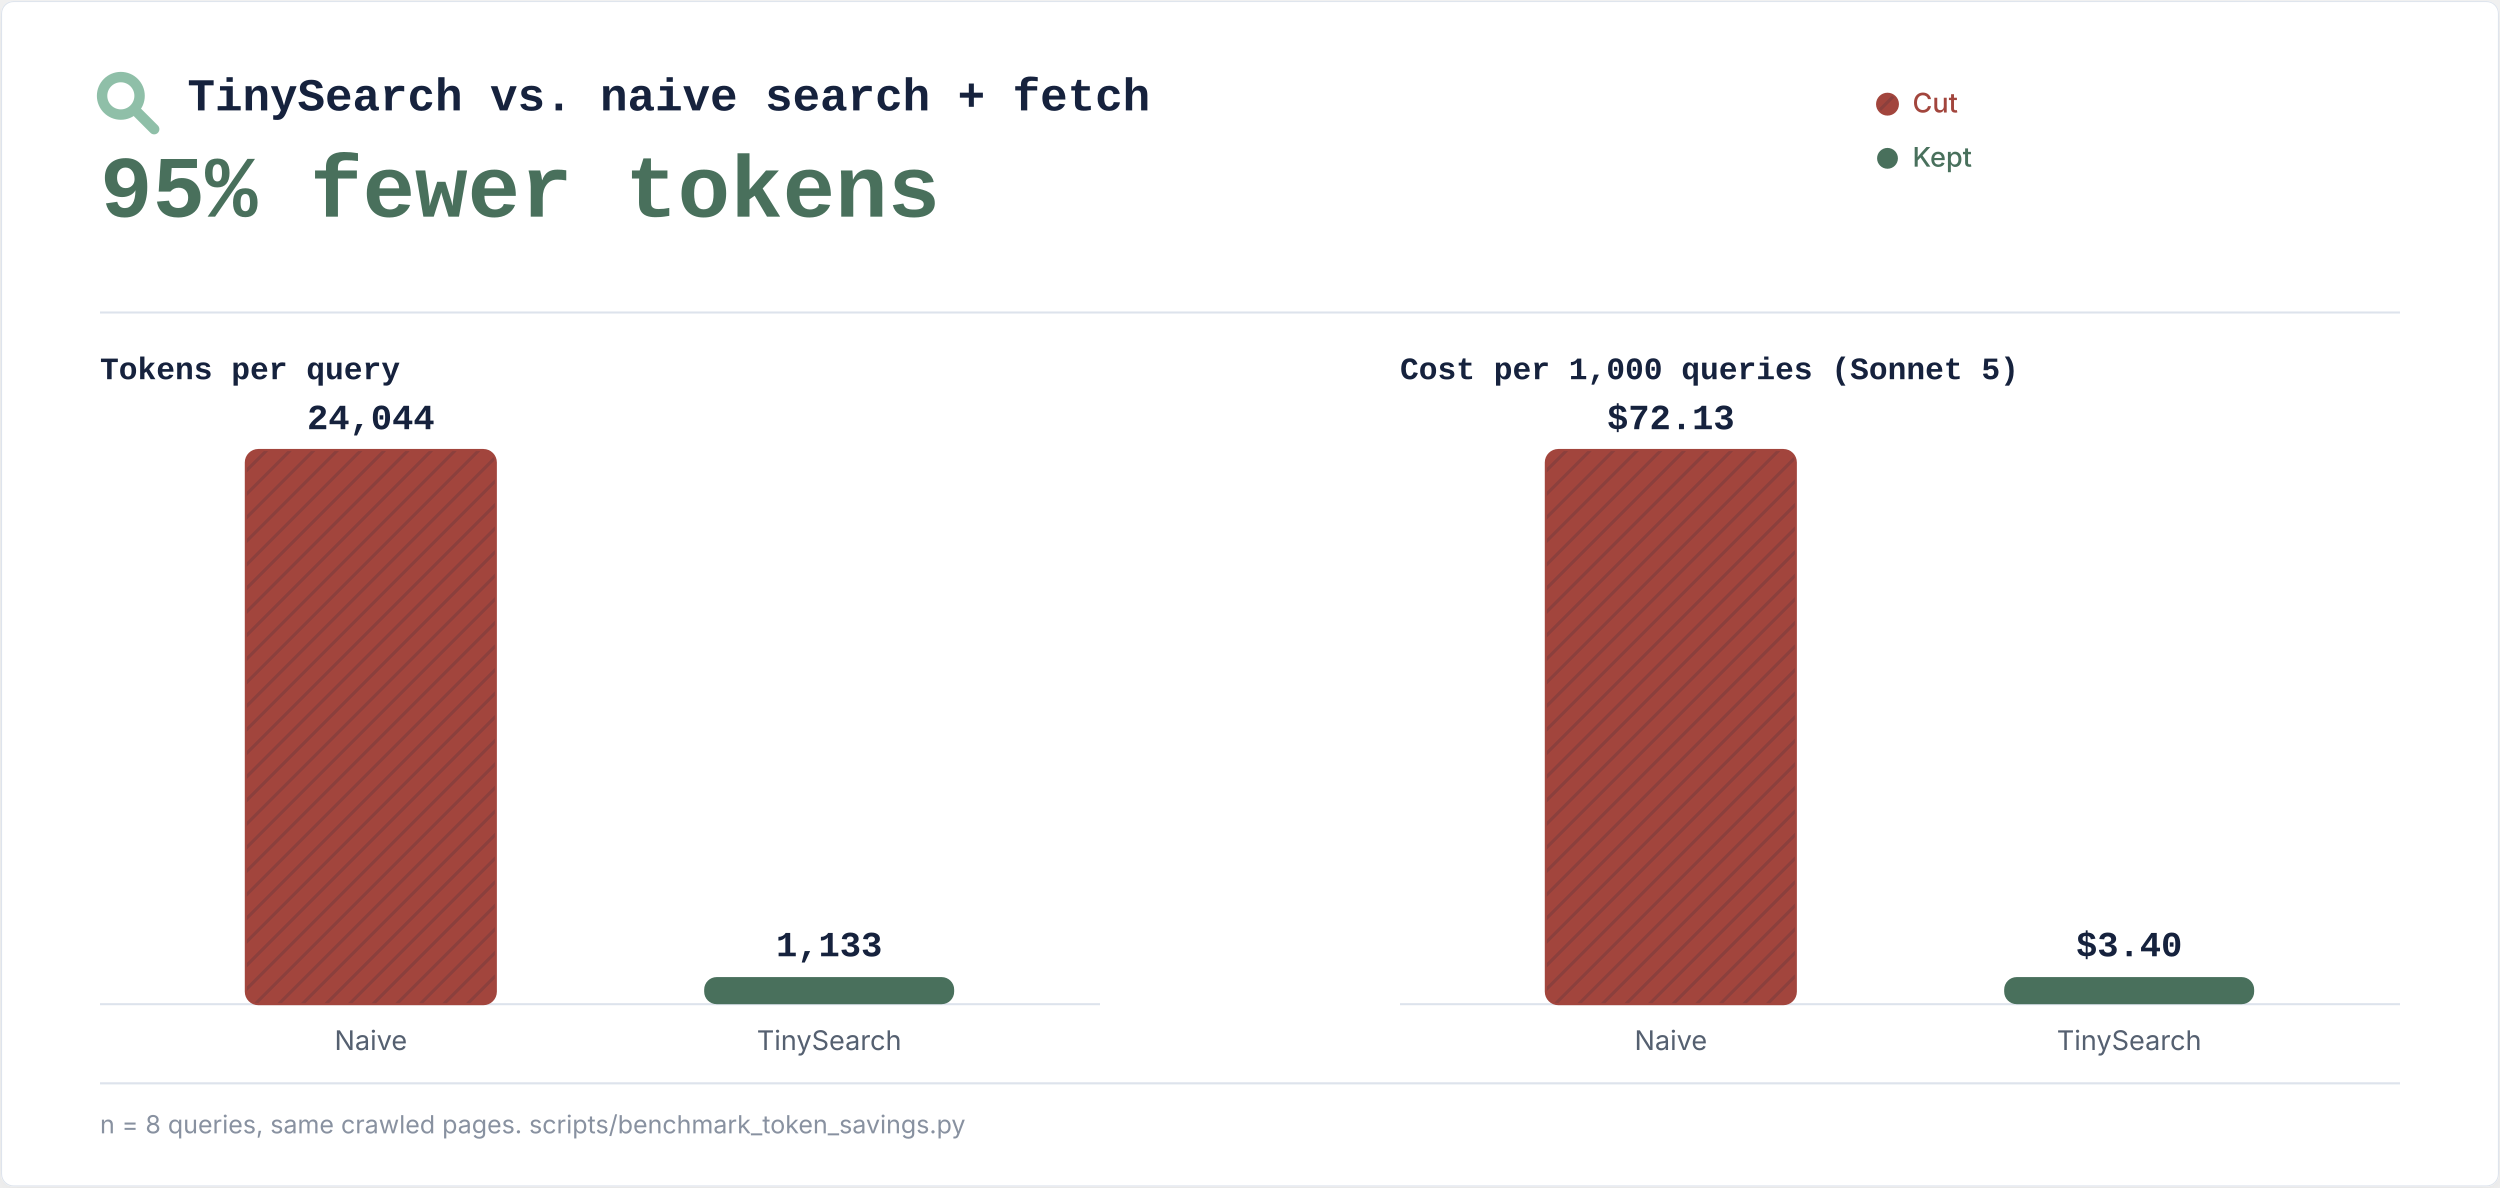
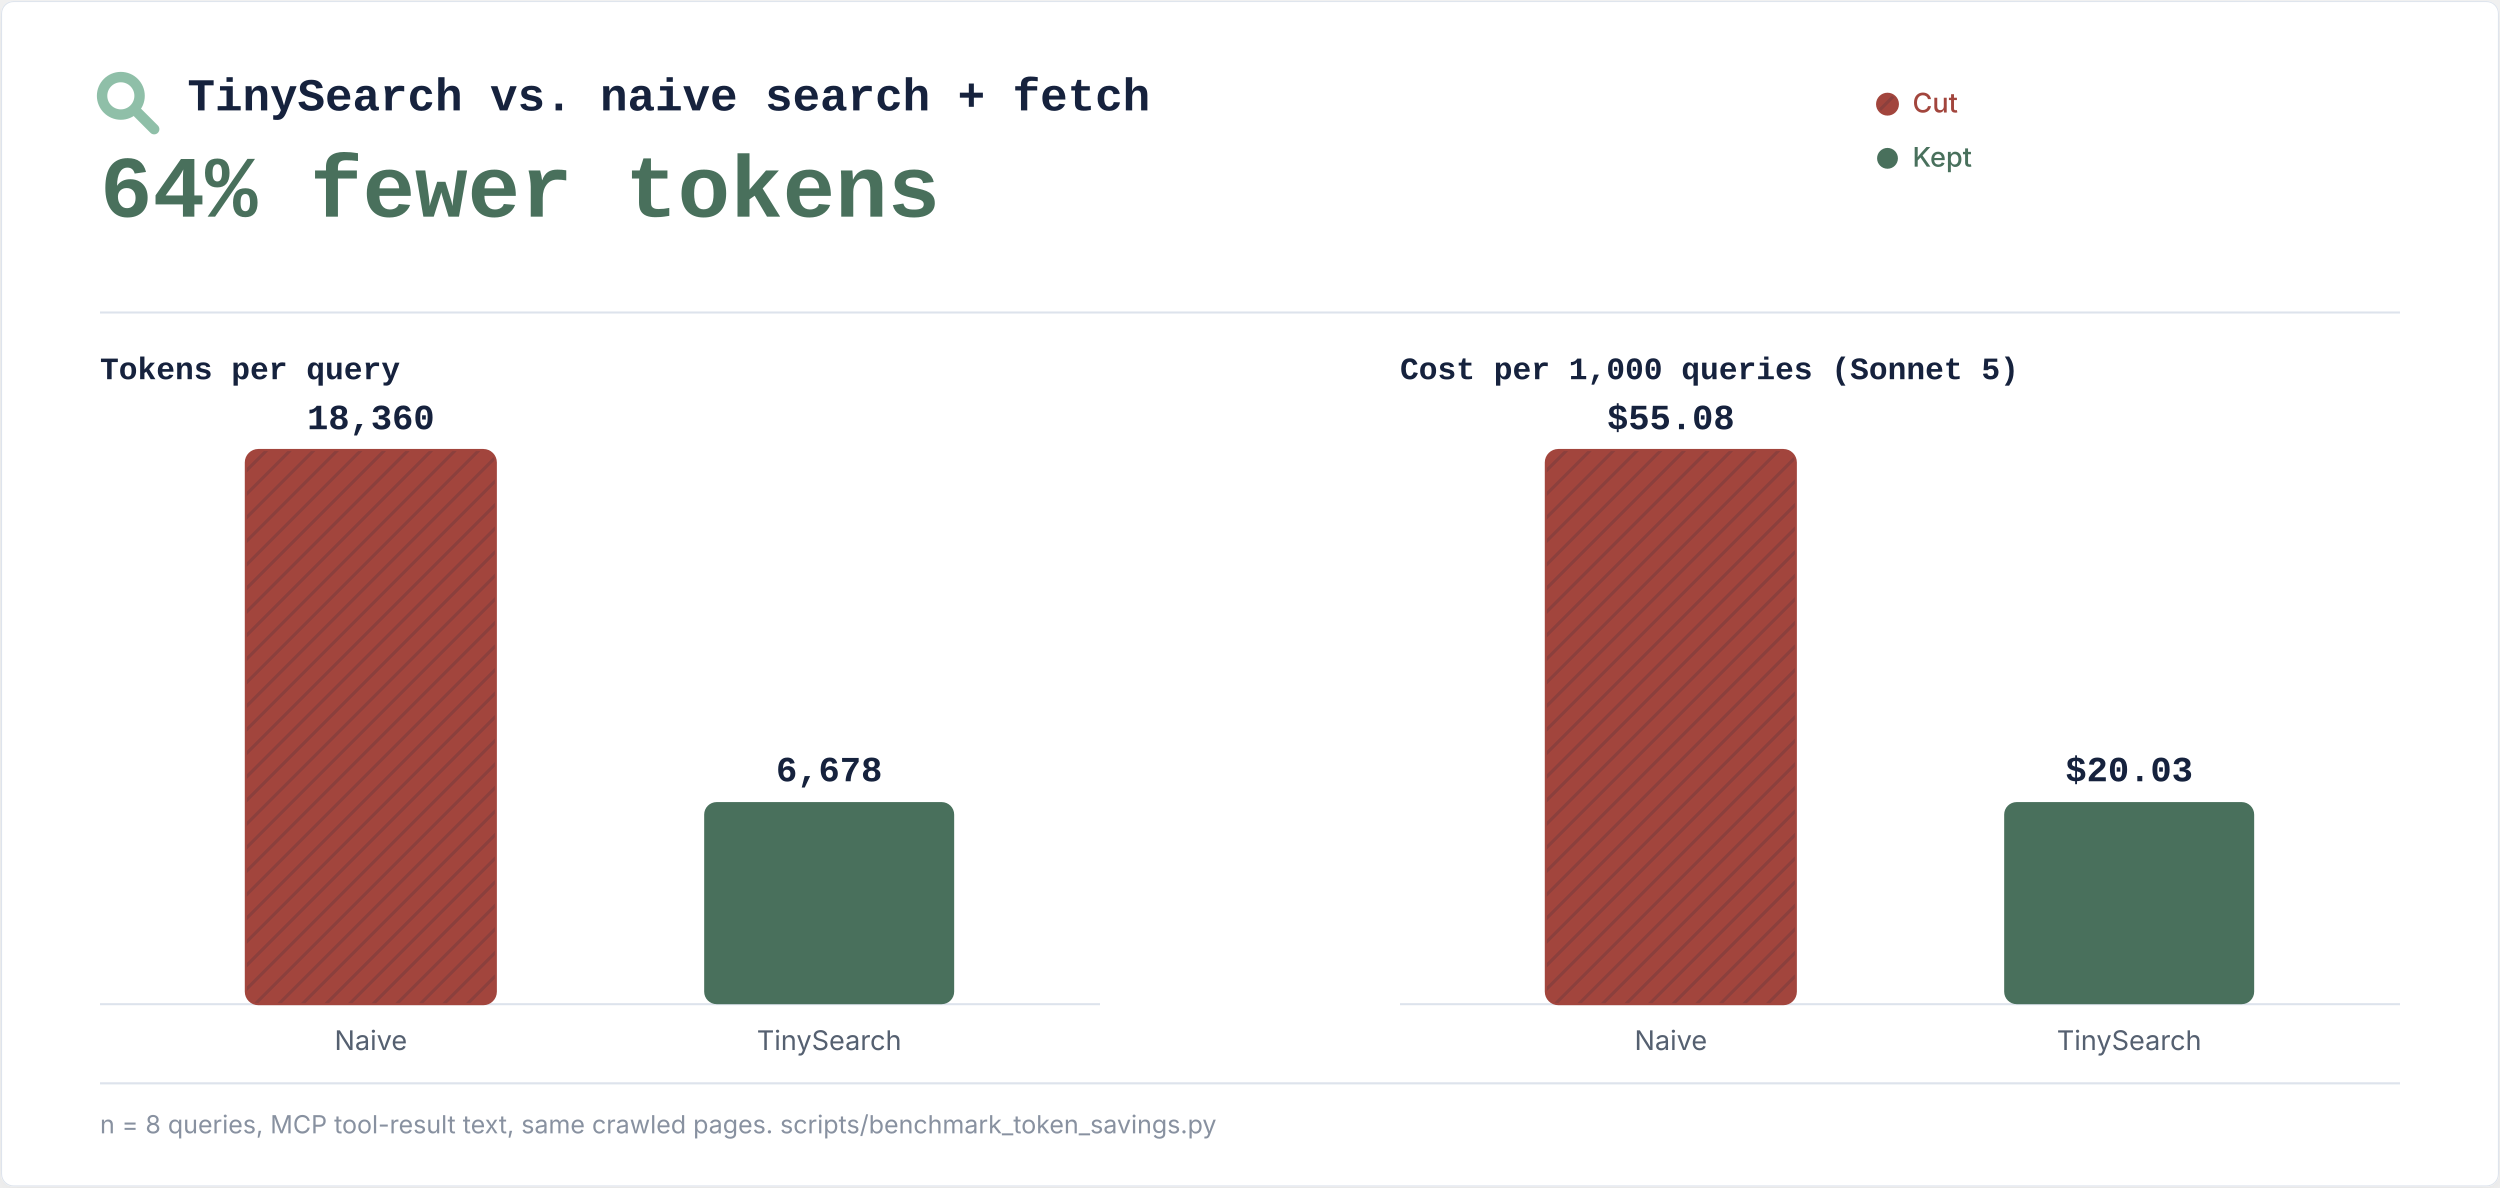
<svg xmlns="http://www.w3.org/2000/svg" viewBox="0 0 1200 570">
  <defs>
    <clipPath id="round4">
      <rect x="0.5" y="0.5" width="1199" height="569" rx="6" />
    </clipPath>
    <filter id="cardShadow" x="-5%" y="-5%" width="110%" height="110%">
      <feDropShadow dx="0" dy="4" stdDeviation="7" flood-color="#14213D" flood-opacity="0.06" />
    </filter>
    <pattern id="cutHatch" width="8" height="8" patternTransform="rotate(45)" patternUnits="userSpaceOnUse">
      <rect width="8" height="8" fill="#A2453C" />
      <line x1="0" y1="0" x2="0" y2="8" stroke="#14213D" stroke-opacity="0.16" stroke-width="3" />
    </pattern>
  </defs>
  <g font-family="'IBM Plex Mono','SFMono-Regular',Consolas,'Liberation Mono',monospace" filter="url(#cardShadow)">
    <g clip-path="url(#round4)">
      <rect width="1200" height="570" fill="#FFFFFF" />
      <rect x="0.5" y="0.5" width="1199" height="569" rx="6" fill="none" stroke="#DDE3EC" stroke-width="1" />
      <g transform="translate(48,42)">
        <circle cx="10" cy="4" r="9" fill="none" stroke="#8FBFA8" stroke-width="5" />
        <line x1="17" y1="11" x2="26" y2="20" stroke="#8FBFA8" stroke-width="5" stroke-linecap="round" />
        <text x="42" y="11" font-size="22" font-weight="600" fill="#14213D">TinySearch vs. naive search + fetch</text>
      </g>
-       <text x="48" y="104" font-size="42" font-weight="600" fill="#48705C">95% fewer tokens</text>
+       <text x="48" y="104" font-size="42" font-weight="600" fill="#48705C">64% fewer tokens</text>
      <g transform="translate(900,54)" font-family="'Inter',ui-sans-serif,system-ui,sans-serif" font-size="13" font-weight="500">
        <circle cx="6" cy="-4" r="5" fill="url(#cutHatch)" stroke="#A2453C" stroke-width="1" />
        <text x="18" y="0" fill="#A2453C">Cut</text>
        <circle cx="6" cy="22" r="5" fill="#48705C" />
        <text x="18" y="26" fill="#48705C">Kept</text>
      </g>
      <line x1="48" y1="150" x2="1152" y2="150" stroke="#DDE3EC" stroke-width="1" />
      <g transform="translate(48,182)">
        <text x="0" y="0" font-size="15" font-weight="600" fill="#14213D">Tokens per query</text>
        <line x1="0" y1="300" x2="480" y2="300" stroke="#DDE3EC" stroke-width="1" />
        <rect x="70" y="34" width="120" height="266" rx="6" fill="url(#cutHatch)" stroke="#A2453C" stroke-width="1" />
-         <text x="130" y="24" font-size="17" font-weight="600" fill="#14213D" text-anchor="middle">24,044</text>
+         <text x="130" y="24" font-size="17" font-weight="600" fill="#14213D" text-anchor="middle">18,360</text>
        <text x="130" y="322" font-size="13" font-family="'Inter',ui-sans-serif,system-ui,sans-serif" fill="#556070" text-anchor="middle">Naive</text>
-         <rect x="290" y="287" width="120" height="13" rx="6" fill="#48705C" />
-         <text x="350" y="277" font-size="17" font-weight="600" fill="#14213D" text-anchor="middle">1,133</text>
+         <rect x="290" y="203" width="120" height="97" rx="6" fill="#48705C" />
+         <text x="350" y="193" font-size="17" font-weight="600" fill="#14213D" text-anchor="middle">6,678</text>
        <text x="350" y="322" font-size="13" font-family="'Inter',ui-sans-serif,system-ui,sans-serif" fill="#556070" text-anchor="middle">TinySearch</text>
      </g>
      <g transform="translate(672,182)">
        <text x="0" y="0" font-size="15" font-weight="600" fill="#14213D">Cost per 1,000 queries (Sonnet 5)</text>
        <line x1="0" y1="300" x2="480" y2="300" stroke="#DDE3EC" stroke-width="1" />
        <rect x="70" y="34" width="120" height="266" rx="6" fill="url(#cutHatch)" stroke="#A2453C" stroke-width="1" />
-         <text x="130" y="24" font-size="17" font-weight="600" fill="#14213D" text-anchor="middle">$72.13</text>
+         <text x="130" y="24" font-size="17" font-weight="600" fill="#14213D" text-anchor="middle">$55.08</text>
        <text x="130" y="322" font-size="13" font-family="'Inter',ui-sans-serif,system-ui,sans-serif" fill="#556070" text-anchor="middle">Naive</text>
-         <rect x="290" y="287" width="120" height="13" rx="6" fill="#48705C" />
-         <text x="350" y="277" font-size="17" font-weight="600" fill="#14213D" text-anchor="middle">$3.40</text>
+         <rect x="290" y="203" width="120" height="97" rx="6" fill="#48705C" />
+         <text x="350" y="193" font-size="17" font-weight="600" fill="#14213D" text-anchor="middle">$20.03</text>
        <text x="350" y="322" font-size="13" font-family="'Inter',ui-sans-serif,system-ui,sans-serif" fill="#556070" text-anchor="middle">TinySearch</text>
      </g>
      <line x1="48" y1="520" x2="1152" y2="520" stroke="#DDE3EC" stroke-width="1" />
-       <text x="48" y="544" font-size="12" font-family="'Inter',ui-sans-serif,system-ui,sans-serif" fill="#8891A0">n = 8 queries, same crawled pages. scripts/benchmark_token_savings.py</text>
+       <text x="48" y="544" font-size="12" font-family="'Inter',ui-sans-serif,system-ui,sans-serif" fill="#8891A0">n = 8 queries, MCP tool-result text, same crawled pages. scripts/benchmark_token_savings.py</text>
    </g>
  </g>
</svg>
